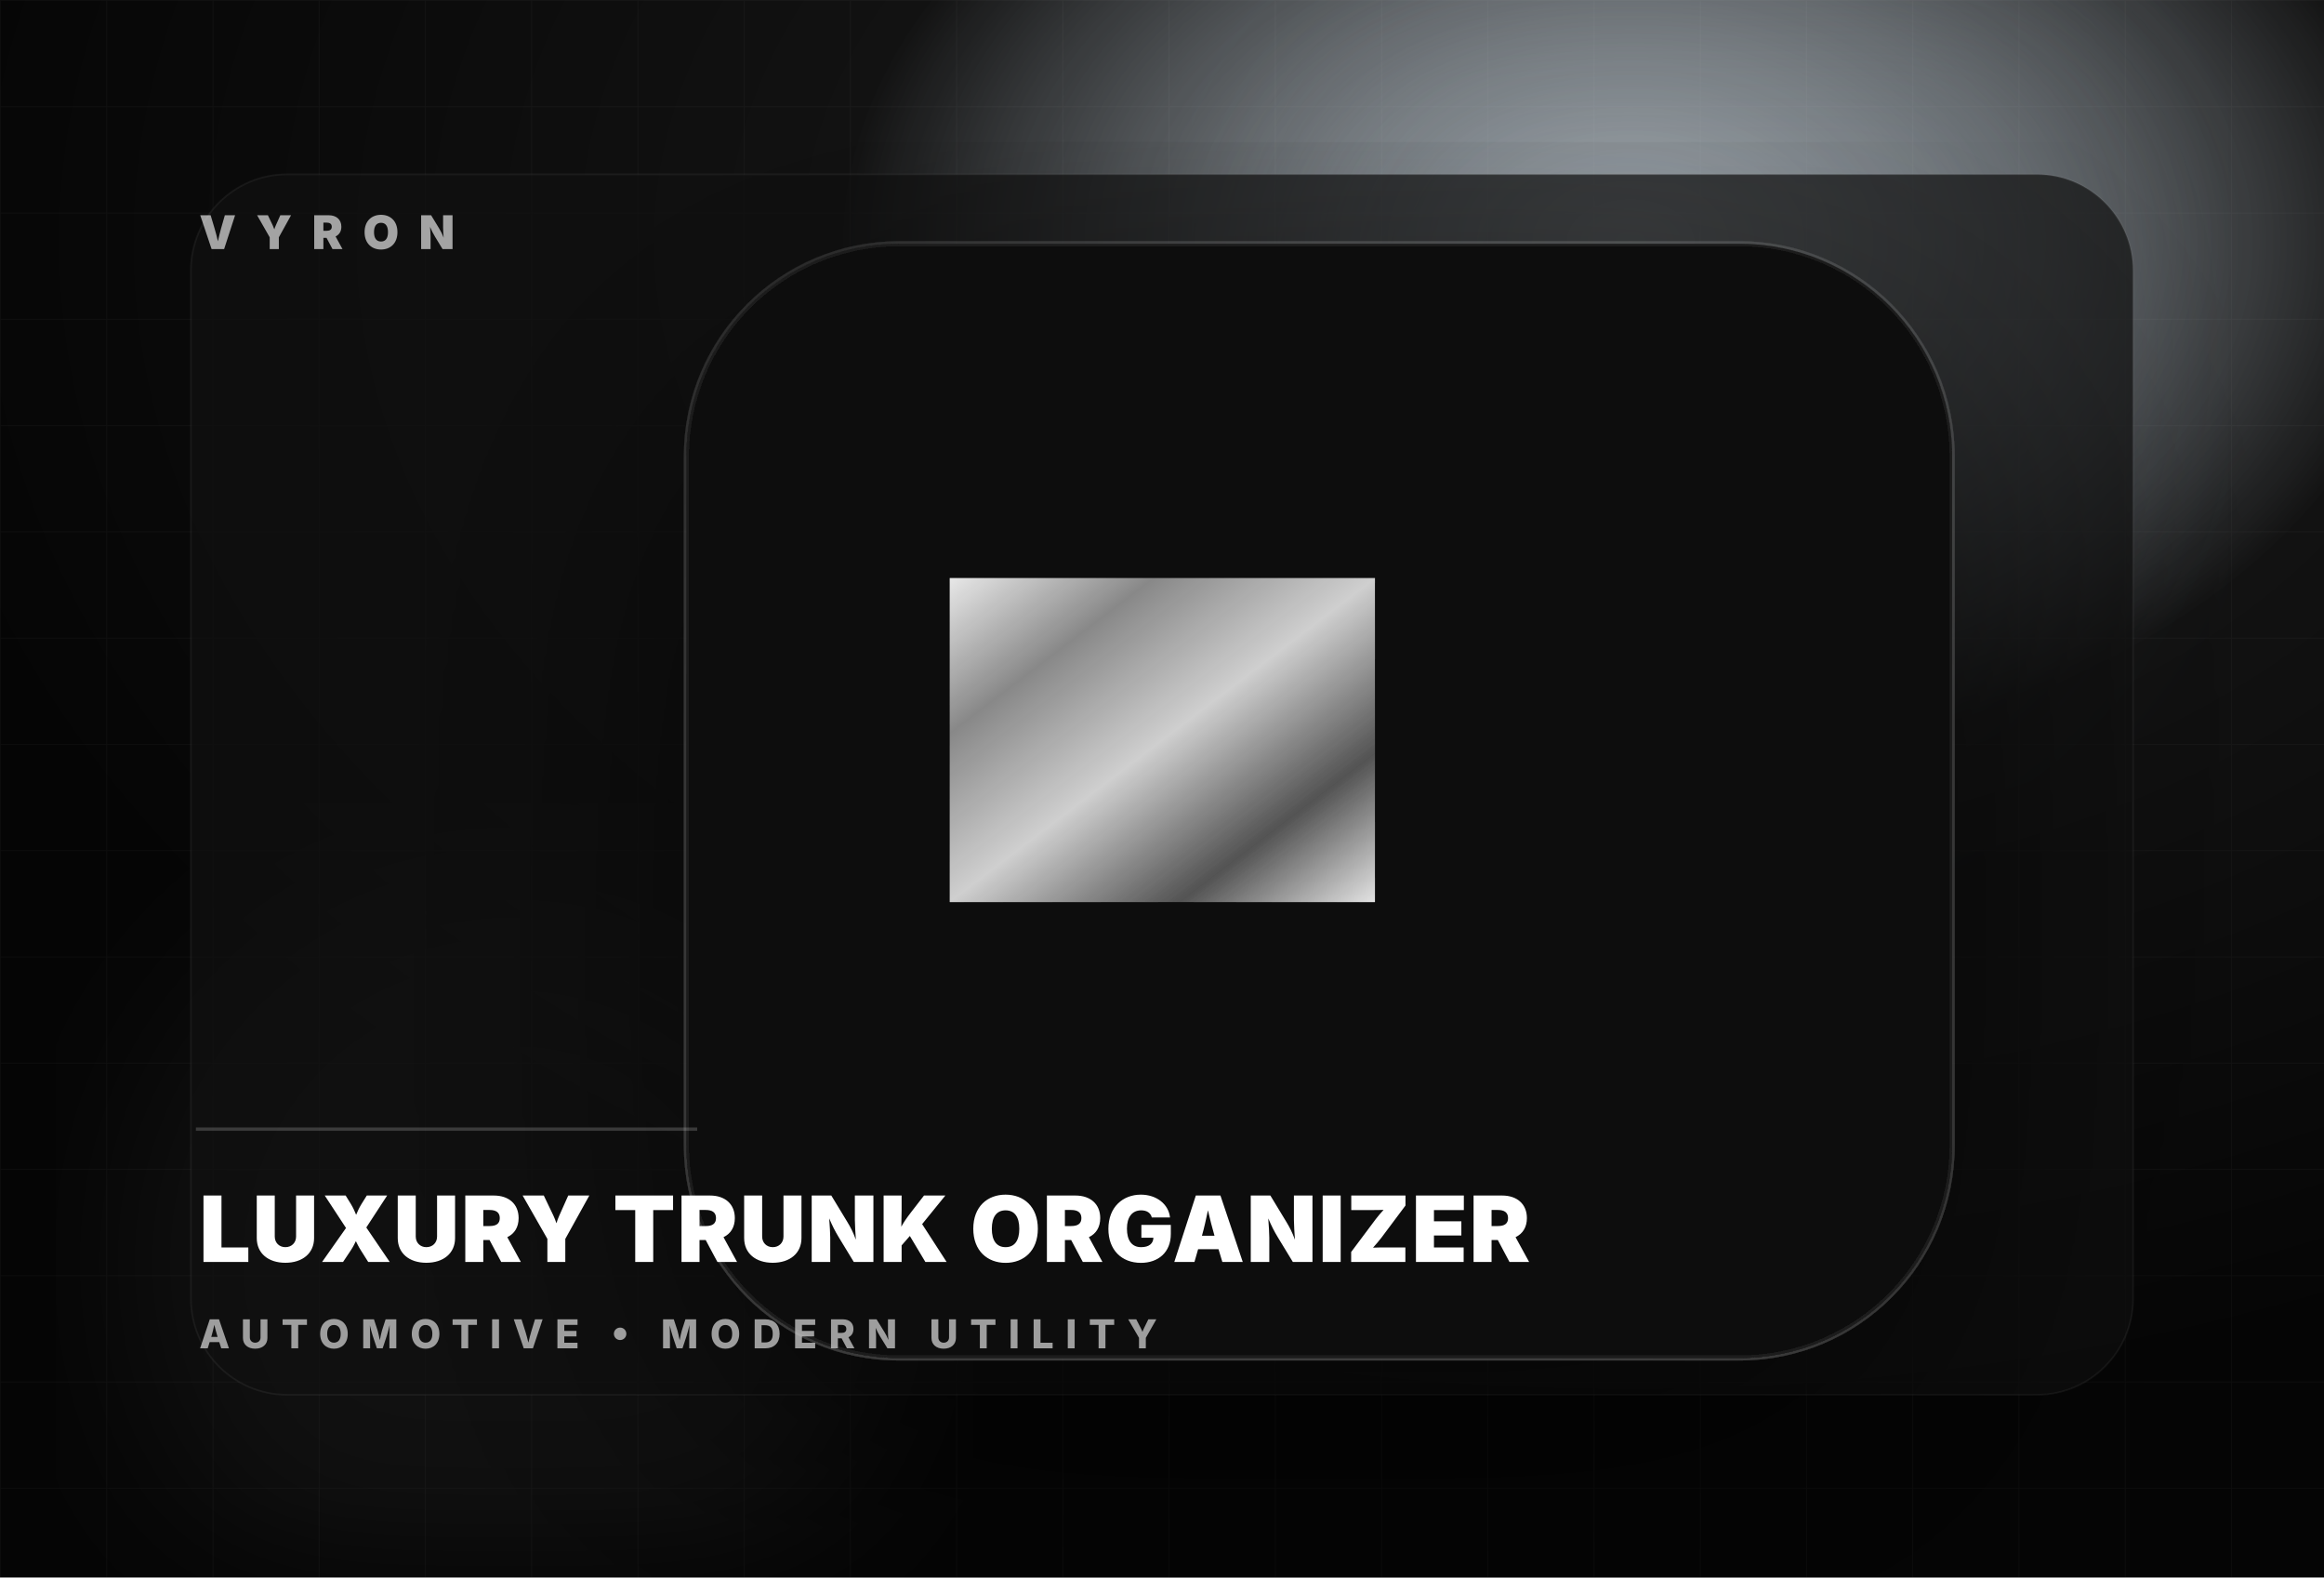
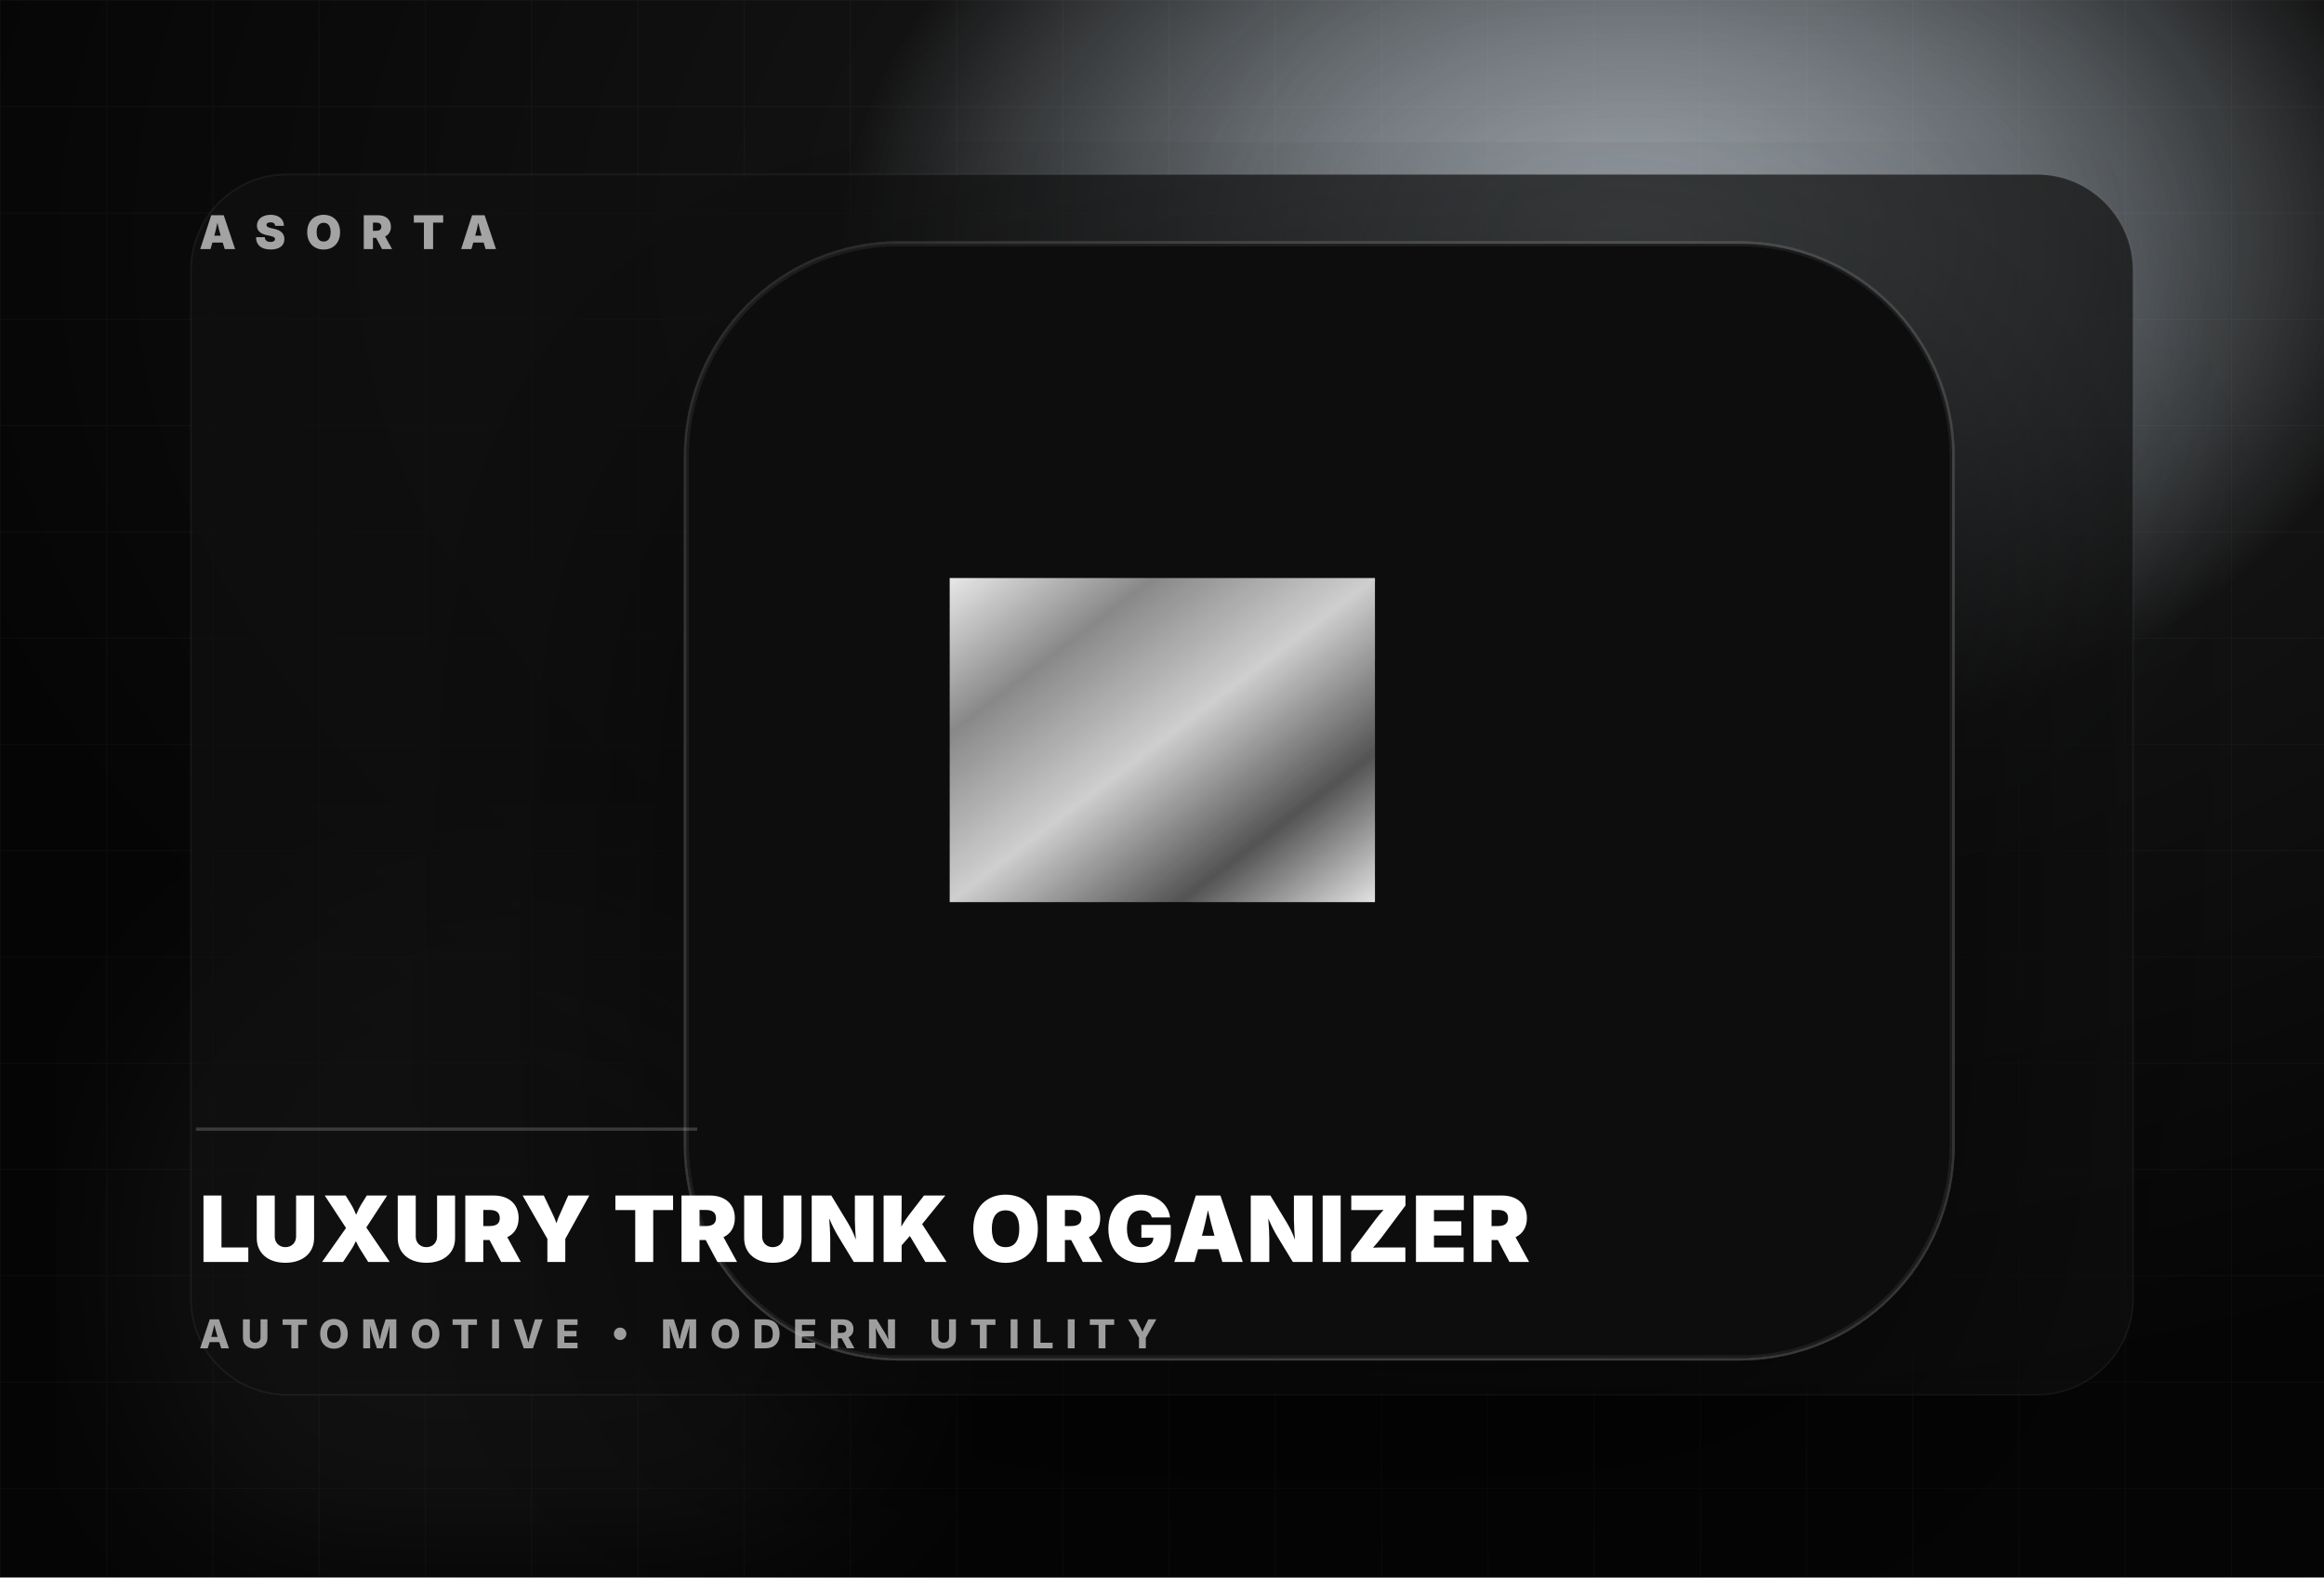
<svg xmlns="http://www.w3.org/2000/svg" width="1400" height="950" viewBox="0 0 1400 950">
  <defs>
    <radialGradient id="g1" cx="70%" cy="15%" r="75%">
      <stop offset="0" stop-color="#6A7680" stop-opacity="0.55" />
      <stop offset="0.45" stop-color="#121212" />
      <stop offset="1" stop-color="#050505" />
    </radialGradient>
    <linearGradient id="metal" x1="0" y1="0" x2="1" y2="1">
      <stop offset="0" stop-color="#f2f2f2" />
      <stop offset="0.24" stop-color="#8e8e8e" />
      <stop offset="0.5" stop-color="#d8d8d8" />
      <stop offset="0.77" stop-color="#565656" />
      <stop offset="1" stop-color="#ededed" />
    </linearGradient>
    <filter id="shadow" x="-40%" y="-40%" width="180%" height="180%">
      <feDropShadow dx="0" dy="28" stdDeviation="35" flood-color="#000" flood-opacity="0.55" />
    </filter>
    <filter id="soft">
      <feGaussianBlur stdDeviation="50" />
    </filter>
    <pattern id="grid" width="64" height="64" patternUnits="userSpaceOnUse">
      <path d="M64 0H0V64" fill="none" stroke="#fff" stroke-opacity=".035" stroke-width="1" />
    </pattern>
  </defs>
  <rect width="1400" height="950" fill="url(#g1)" />
  <rect width="1400" height="950" fill="url(#grid)" />
  <circle cx="1030" cy="210" r="260" fill="#6A7680" opacity=".16" filter="url(#soft)" />
  <circle cx="310" cy="760" r="230" fill="#D6D6D6" opacity=".055" filter="url(#soft)" />
  <rect x="115" y="105" width="1170" height="735" rx="58" fill="#101010" opacity=".7" stroke="#fff" stroke-opacity=".08" />
  <g transform="translate(505 220) scale(3.05)" filter="url(#shadow)">
    <rect x="-30" y="-24" width="250" height="220" rx="42" fill="#0b0b0b" stroke="#fff" stroke-opacity=".08" />
    <path d="M22 42 H106 V106 H22 Z M34 54 H58 V94 H34 Z M70 54 H94 V70 H70 Z M70 80 H94 V94 H70 Z" fill="url(#metal)" opacity=".95" />
  </g>
-   <text x="120" y="150" fill="#fff" opacity=".62" font-family="Inter,Arial,sans-serif" font-size="28" font-weight="900" letter-spacing="12">VYRON</text>
+   <text x="120" y="150" fill="#fff" opacity=".62" font-family="Inter,Arial,sans-serif" font-size="28" font-weight="900" letter-spacing="12">ASORTA</text>
  <text x="120" y="760" fill="#fff" font-family="Inter,Arial,sans-serif" font-size="55" font-weight="900" letter-spacing="1">LUXURY TRUNK ORGANIZER</text>
  <text x="120" y="812" fill="#D6D6D6" opacity=".72" font-family="Inter,Arial,sans-serif" font-size="24" font-weight="800" letter-spacing="7">AUTOMOTIVE • MODERN UTILITY</text>
  <path d="M118 680 H420" stroke="#fff" stroke-opacity=".18" stroke-width="2" />
</svg>
